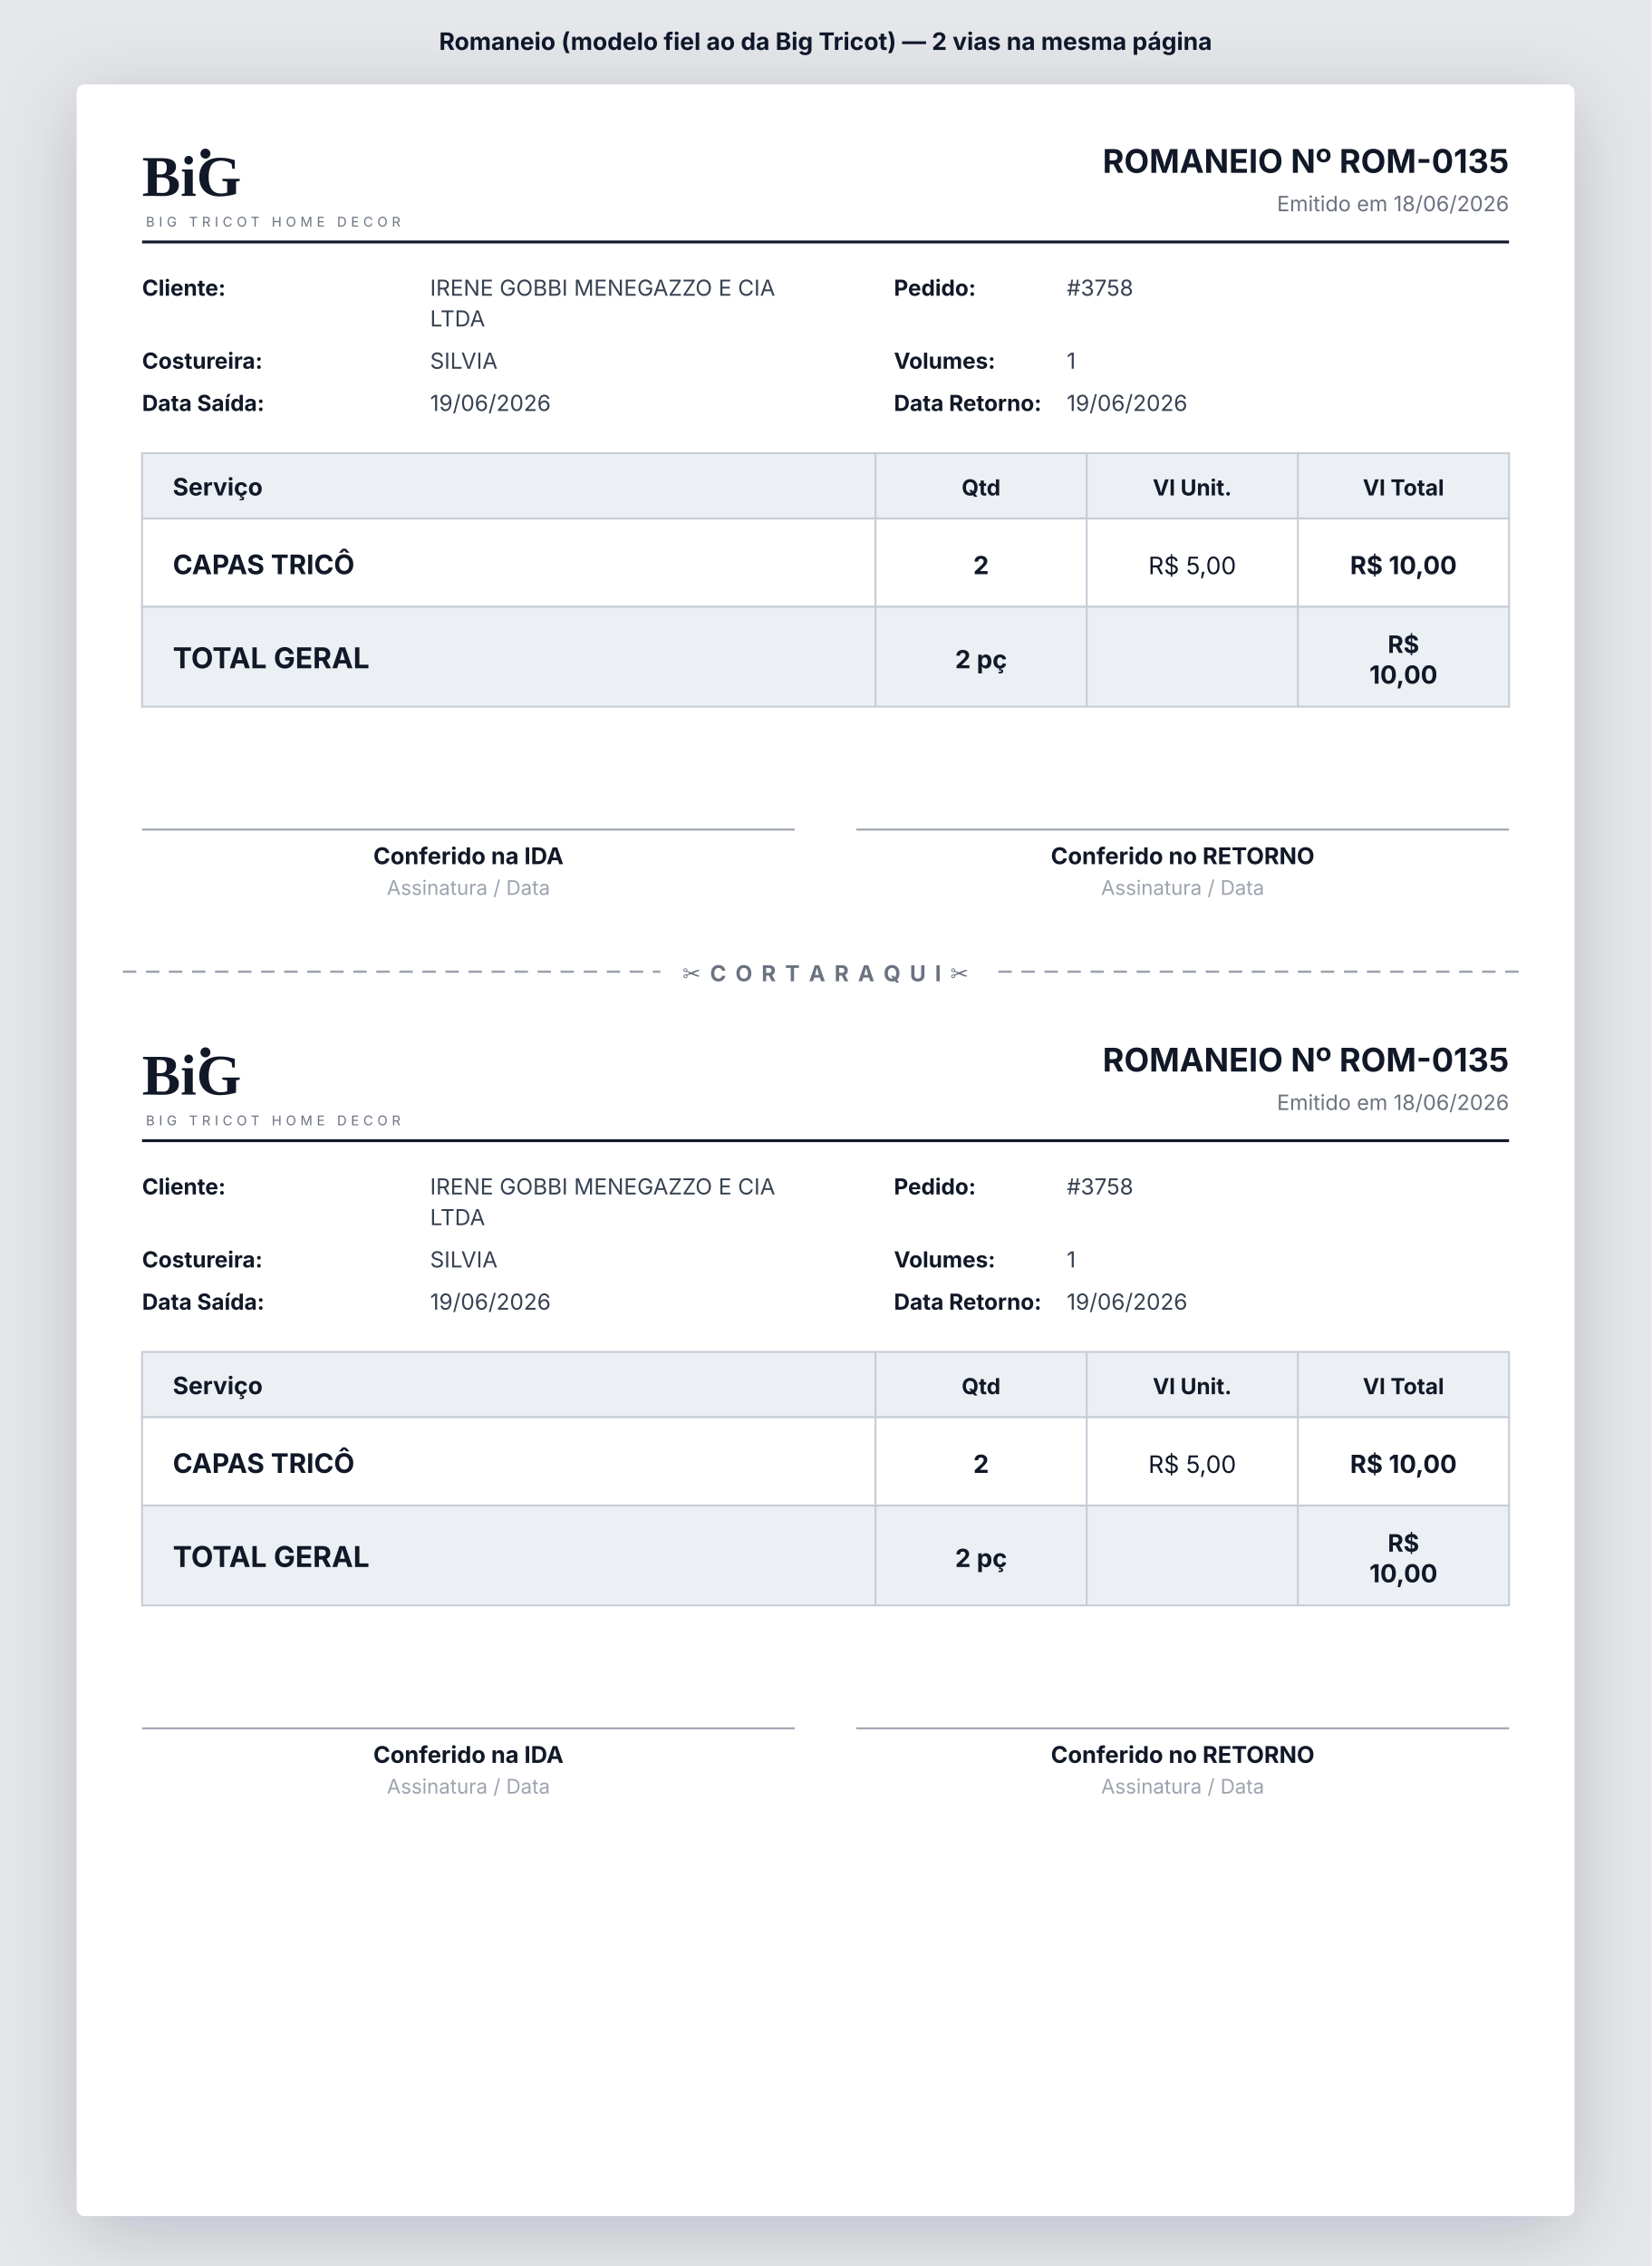
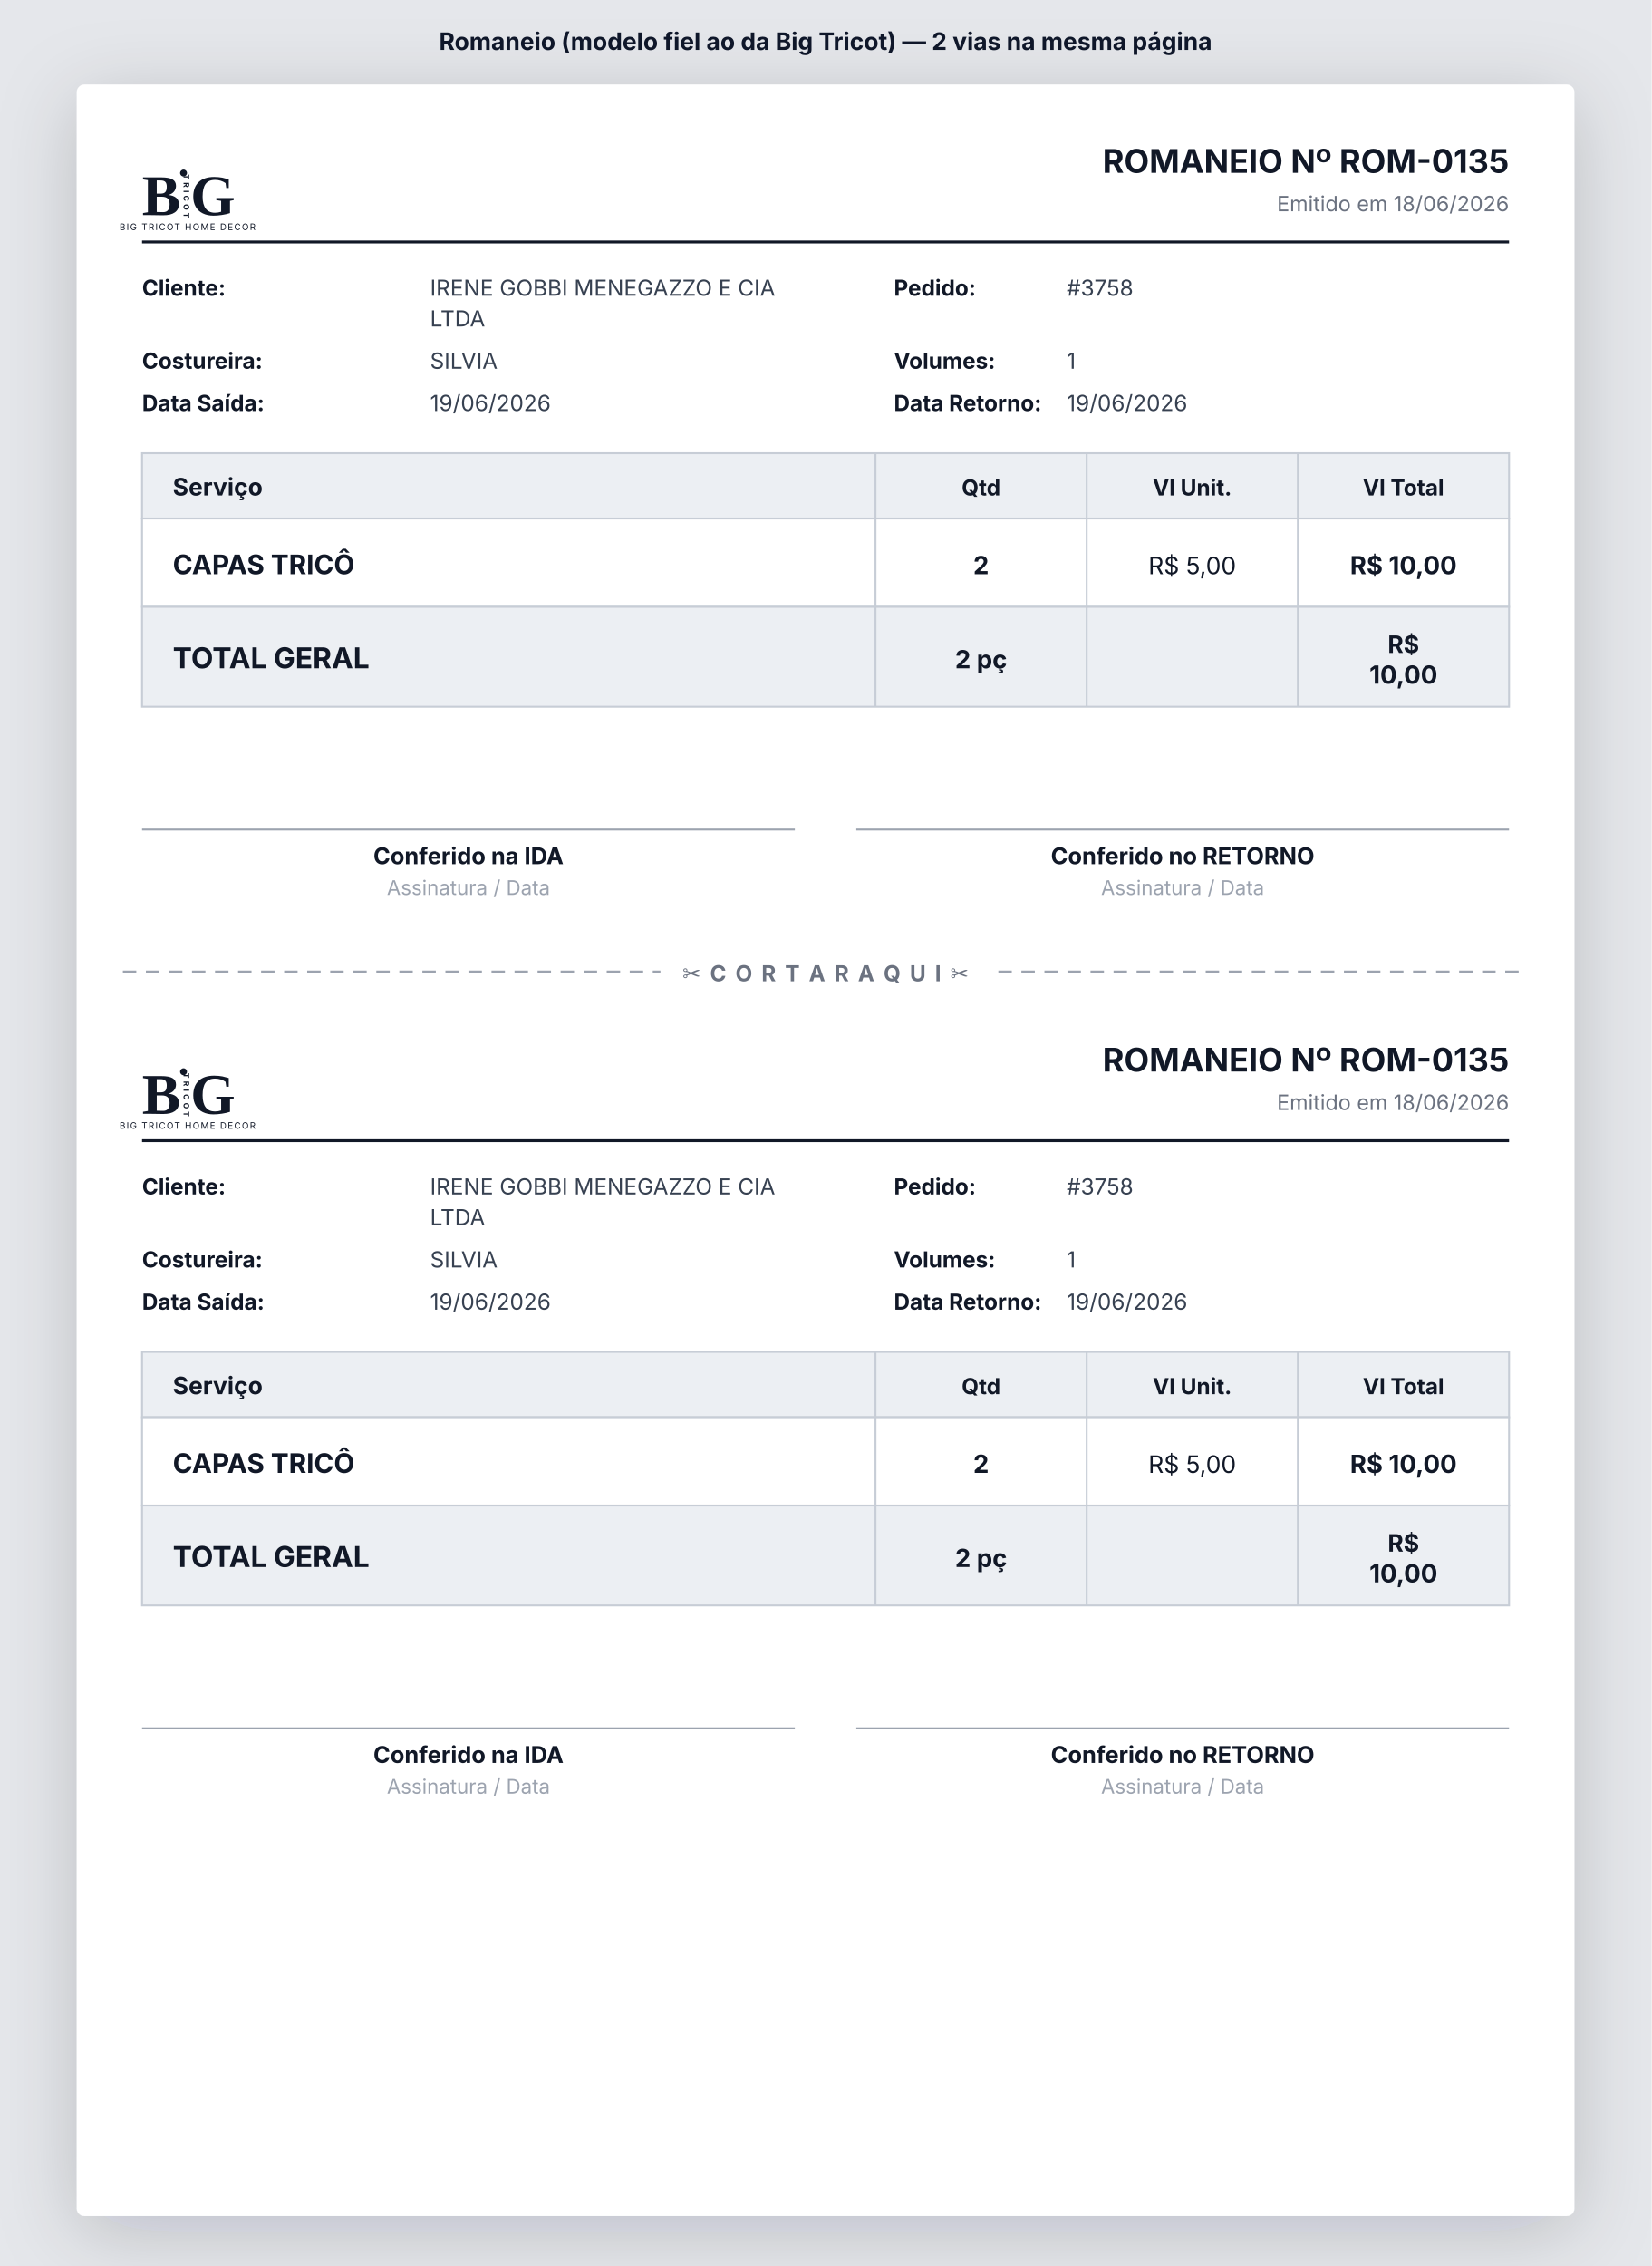
<svg xmlns="http://www.w3.org/2000/svg" width="860" height="1180" viewBox="0 0 860 1180" font-family="Inter, Segoe UI, Helvetica, Arial, sans-serif">
  <defs>
    <filter id="paper" x="-12%" y="-5%" width="124%" height="110%">
      <feDropShadow dx="0" dy="8" stdDeviation="20" flood-color="#0f172a" flood-opacity="0.18" />
    </filter>
  </defs>
  <rect x="0" y="0" width="860" height="1180" rx="0" fill="#e5e7eb" />
  <text x="430.0" y="26" font-size="12.5" fill="#0f172a" font-weight="bold" text-anchor="middle">Romaneio (modelo fiel ao da Big Tricot) — 2 vias na mesma página</text>
  <rect x="40" y="44" width="780" height="1110" rx="4" fill="#ffffff" filter="url(#paper)" />
-   <text x="74" y="102" font-size="30" fill="#111827" font-weight="bold" text-anchor="start" font-family="Georgia, 'Times New Roman', serif">BiG</text>
-   <circle cx="107" cy="80" r="2.6" fill="#111827" />
-   <text x="76" y="118" font-size="7" fill="#6b7280" font-weight="normal" text-anchor="start" letter-spacing="2.2">BIG TRICOT HOME DECOR</text>
+   <text x="74.0" y="112.0" font-size="30" fill="#111827" font-weight="bold" text-anchor="start" font-family="Georgia, 'Times New Roman', 'Playfair Display', serif">B</text>
+   <text x="99.2" y="112.0" font-size="30" fill="#111827" font-weight="bold" text-anchor="start" font-family="Georgia, 'Times New Roman', 'Playfair Display', serif">G</text>
+   <text x="95.6" y="102.1" font-size="4.05" fill="#111827" font-weight="bold" text-anchor="middle" font-family="Inter, 'Segoe UI', Helvetica, Arial, sans-serif" letter-spacing="1.5" transform="rotate(90 95.6 102.1)">TRICOT</text>
+   <circle cx="95.6" cy="90.1" r="1.8" fill="#111827" />
+   <text x="97.7" y="119.8" font-size="4.65" fill="#111827" font-weight="normal" text-anchor="middle" font-family="Inter, 'Segoe UI', Helvetica, Arial, sans-serif" letter-spacing="0.6">BIG TRICOT HOME DECOR</text>
  <text x="786" y="90" font-size="17" fill="#111827" font-weight="bold" text-anchor="end">ROMANEIO Nº ROM-0135</text>
  <text x="786" y="110" font-size="11" fill="#6b7280" font-weight="normal" text-anchor="end">Emitido em 18/06/2026</text>
  <line x1="74" y1="126" x2="786" y2="126" stroke="#111827" stroke-width="1.5" />
  <text x="74" y="154" font-size="11.5" fill="#111827" font-weight="bold" text-anchor="start">Cliente:</text>
  <text x="224" y="154" font-size="11.5" fill="#374151" font-weight="normal" text-anchor="start">IRENE GOBBI MENEGAZZO E CIA</text>
  <text x="224" y="170" font-size="11.5" fill="#374151" font-weight="normal" text-anchor="start">LTDA</text>
  <text x="465.6" y="154" font-size="11.5" fill="#111827" font-weight="bold" text-anchor="start">Pedido:</text>
  <text x="555.6" y="154" font-size="11.5" fill="#374151" font-weight="normal" text-anchor="start">#3758</text>
  <text x="74" y="192" font-size="11.5" fill="#111827" font-weight="bold" text-anchor="start">Costureira:</text>
  <text x="224" y="192" font-size="11.5" fill="#374151" font-weight="normal" text-anchor="start">SILVIA</text>
  <text x="465.6" y="192" font-size="11.5" fill="#111827" font-weight="bold" text-anchor="start">Volumes:</text>
  <text x="555.6" y="192" font-size="11.5" fill="#374151" font-weight="normal" text-anchor="start">1</text>
  <text x="74" y="214" font-size="11.5" fill="#111827" font-weight="bold" text-anchor="start">Data Saída:</text>
  <text x="224" y="214" font-size="11.5" fill="#374151" font-weight="normal" text-anchor="start">19/06/2026</text>
  <text x="465.6" y="214" font-size="11.5" fill="#111827" font-weight="bold" text-anchor="start">Data Retorno:</text>
  <text x="555.6" y="214" font-size="11.5" fill="#374151" font-weight="normal" text-anchor="start">19/06/2026</text>
  <rect x="74" y="236" width="712" height="34" rx="0" fill="#eceff3" stroke="#c7cdd6" stroke-width="1" />
  <line x1="456" y1="236" x2="456" y2="236" stroke="#c7cdd6" stroke-width="1" />
  <text x="90" y="258" font-size="12.5" fill="#111827" font-weight="bold" text-anchor="start">Serviço</text>
  <text x="511" y="258" font-size="11.5" fill="#111827" font-weight="bold" text-anchor="middle">Qtd</text>
  <text x="621" y="258" font-size="11.5" fill="#111827" font-weight="bold" text-anchor="middle">Vl Unit.</text>
  <text x="731" y="258" font-size="11.5" fill="#111827" font-weight="bold" text-anchor="middle">Vl Total</text>
  <line x1="456" y1="236" x2="456" y2="270" stroke="#c7cdd6" stroke-width="1" />
  <line x1="566" y1="236" x2="566" y2="270" stroke="#c7cdd6" stroke-width="1" />
  <line x1="676" y1="236" x2="676" y2="270" stroke="#c7cdd6" stroke-width="1" />
  <rect x="74" y="270" width="712" height="46" rx="0" fill="#ffffff" stroke="#c7cdd6" stroke-width="1" />
  <line x1="456" y1="270" x2="456" y2="316" stroke="#c7cdd6" stroke-width="1" />
  <line x1="566" y1="270" x2="566" y2="316" stroke="#c7cdd6" stroke-width="1" />
  <line x1="676" y1="270" x2="676" y2="316" stroke="#c7cdd6" stroke-width="1" />
  <text x="90" y="299" font-size="14" fill="#111827" font-weight="bold" text-anchor="start">CAPAS TRICÔ</text>
  <text x="511" y="299" font-size="13" fill="#111827" font-weight="bold" text-anchor="middle">2</text>
  <text x="621" y="299" font-size="12.5" fill="#111827" font-weight="normal" text-anchor="middle">R$ 5,00</text>
  <text x="731" y="299" font-size="13" fill="#111827" font-weight="bold" text-anchor="middle">R$ 10,00</text>
  <rect x="74" y="316" width="712" height="52" rx="0" fill="#eceff3" stroke="#c7cdd6" stroke-width="1" />
  <line x1="456" y1="316" x2="456" y2="368" stroke="#c7cdd6" stroke-width="1" />
  <line x1="566" y1="316" x2="566" y2="368" stroke="#c7cdd6" stroke-width="1" />
  <line x1="676" y1="316" x2="676" y2="368" stroke="#c7cdd6" stroke-width="1" />
  <text x="90" y="348" font-size="15" fill="#111827" font-weight="bold" text-anchor="start">TOTAL GERAL</text>
  <text x="511" y="348" font-size="13" fill="#111827" font-weight="bold" text-anchor="middle">2 pç</text>
  <text x="731" y="340" font-size="12.5" fill="#111827" font-weight="bold" text-anchor="middle">R$</text>
  <text x="731" y="356" font-size="13" fill="#111827" font-weight="bold" text-anchor="middle">10,00</text>
  <line x1="74" y1="432" x2="414.0" y2="432" stroke="#9ca3af" stroke-width="1" />
  <text x="244.0" y="450" font-size="12" fill="#111827" font-weight="bold" text-anchor="middle">Conferido na IDA</text>
  <text x="244.0" y="466" font-size="10.5" fill="#9ca3af" font-weight="normal" text-anchor="middle">Assinatura / Data</text>
  <line x1="446.0" y1="432" x2="786" y2="432" stroke="#9ca3af" stroke-width="1" />
  <text x="616.0" y="450" font-size="12" fill="#111827" font-weight="bold" text-anchor="middle">Conferido no RETORNO</text>
  <text x="616.0" y="466" font-size="10.5" fill="#9ca3af" font-weight="normal" text-anchor="middle">Assinatura / Data</text>
  <line x1="64" y1="506" x2="796" y2="506" stroke="#9ca3af" stroke-width="1.2" stroke-dasharray="7 5" />
  <rect x="344.0" y="495" width="172" height="22" rx="0" fill="#ffffff" />
  <text x="430.0" y="511" font-size="11.5" fill="#6b7280" font-weight="bold" text-anchor="middle" letter-spacing="1">✂  C O R T A R   A Q U I  ✂</text>
-   <text x="74" y="570" font-size="30" fill="#111827" font-weight="bold" text-anchor="start" font-family="Georgia, 'Times New Roman', serif">BiG</text>
-   <circle cx="107" cy="548" r="2.6" fill="#111827" />
-   <text x="76" y="586" font-size="7" fill="#6b7280" font-weight="normal" text-anchor="start" letter-spacing="2.2">BIG TRICOT HOME DECOR</text>
+   <text x="74.0" y="580.0" font-size="30" fill="#111827" font-weight="bold" text-anchor="start" font-family="Georgia, 'Times New Roman', 'Playfair Display', serif">B</text>
+   <text x="99.2" y="580.0" font-size="30" fill="#111827" font-weight="bold" text-anchor="start" font-family="Georgia, 'Times New Roman', 'Playfair Display', serif">G</text>
+   <text x="95.6" y="570.1" font-size="4.05" fill="#111827" font-weight="bold" text-anchor="middle" font-family="Inter, 'Segoe UI', Helvetica, Arial, sans-serif" letter-spacing="1.5" transform="rotate(90 95.6 570.1)">TRICOT</text>
+   <circle cx="95.6" cy="558.1" r="1.8" fill="#111827" />
+   <text x="97.7" y="587.8" font-size="4.65" fill="#111827" font-weight="normal" text-anchor="middle" font-family="Inter, 'Segoe UI', Helvetica, Arial, sans-serif" letter-spacing="0.6">BIG TRICOT HOME DECOR</text>
  <text x="786" y="558" font-size="17" fill="#111827" font-weight="bold" text-anchor="end">ROMANEIO Nº ROM-0135</text>
  <text x="786" y="578" font-size="11" fill="#6b7280" font-weight="normal" text-anchor="end">Emitido em 18/06/2026</text>
  <line x1="74" y1="594" x2="786" y2="594" stroke="#111827" stroke-width="1.5" />
  <text x="74" y="622" font-size="11.5" fill="#111827" font-weight="bold" text-anchor="start">Cliente:</text>
  <text x="224" y="622" font-size="11.5" fill="#374151" font-weight="normal" text-anchor="start">IRENE GOBBI MENEGAZZO E CIA</text>
  <text x="224" y="638" font-size="11.5" fill="#374151" font-weight="normal" text-anchor="start">LTDA</text>
  <text x="465.6" y="622" font-size="11.5" fill="#111827" font-weight="bold" text-anchor="start">Pedido:</text>
  <text x="555.6" y="622" font-size="11.5" fill="#374151" font-weight="normal" text-anchor="start">#3758</text>
  <text x="74" y="660" font-size="11.5" fill="#111827" font-weight="bold" text-anchor="start">Costureira:</text>
  <text x="224" y="660" font-size="11.5" fill="#374151" font-weight="normal" text-anchor="start">SILVIA</text>
  <text x="465.6" y="660" font-size="11.5" fill="#111827" font-weight="bold" text-anchor="start">Volumes:</text>
  <text x="555.6" y="660" font-size="11.5" fill="#374151" font-weight="normal" text-anchor="start">1</text>
  <text x="74" y="682" font-size="11.5" fill="#111827" font-weight="bold" text-anchor="start">Data Saída:</text>
  <text x="224" y="682" font-size="11.5" fill="#374151" font-weight="normal" text-anchor="start">19/06/2026</text>
  <text x="465.6" y="682" font-size="11.5" fill="#111827" font-weight="bold" text-anchor="start">Data Retorno:</text>
  <text x="555.6" y="682" font-size="11.5" fill="#374151" font-weight="normal" text-anchor="start">19/06/2026</text>
  <rect x="74" y="704" width="712" height="34" rx="0" fill="#eceff3" stroke="#c7cdd6" stroke-width="1" />
  <line x1="456" y1="704" x2="456" y2="704" stroke="#c7cdd6" stroke-width="1" />
  <text x="90" y="726" font-size="12.5" fill="#111827" font-weight="bold" text-anchor="start">Serviço</text>
  <text x="511" y="726" font-size="11.5" fill="#111827" font-weight="bold" text-anchor="middle">Qtd</text>
  <text x="621" y="726" font-size="11.5" fill="#111827" font-weight="bold" text-anchor="middle">Vl Unit.</text>
  <text x="731" y="726" font-size="11.5" fill="#111827" font-weight="bold" text-anchor="middle">Vl Total</text>
  <line x1="456" y1="704" x2="456" y2="738" stroke="#c7cdd6" stroke-width="1" />
  <line x1="566" y1="704" x2="566" y2="738" stroke="#c7cdd6" stroke-width="1" />
  <line x1="676" y1="704" x2="676" y2="738" stroke="#c7cdd6" stroke-width="1" />
  <rect x="74" y="738" width="712" height="46" rx="0" fill="#ffffff" stroke="#c7cdd6" stroke-width="1" />
  <line x1="456" y1="738" x2="456" y2="784" stroke="#c7cdd6" stroke-width="1" />
  <line x1="566" y1="738" x2="566" y2="784" stroke="#c7cdd6" stroke-width="1" />
  <line x1="676" y1="738" x2="676" y2="784" stroke="#c7cdd6" stroke-width="1" />
  <text x="90" y="767" font-size="14" fill="#111827" font-weight="bold" text-anchor="start">CAPAS TRICÔ</text>
  <text x="511" y="767" font-size="13" fill="#111827" font-weight="bold" text-anchor="middle">2</text>
  <text x="621" y="767" font-size="12.5" fill="#111827" font-weight="normal" text-anchor="middle">R$ 5,00</text>
  <text x="731" y="767" font-size="13" fill="#111827" font-weight="bold" text-anchor="middle">R$ 10,00</text>
  <rect x="74" y="784" width="712" height="52" rx="0" fill="#eceff3" stroke="#c7cdd6" stroke-width="1" />
  <line x1="456" y1="784" x2="456" y2="836" stroke="#c7cdd6" stroke-width="1" />
  <line x1="566" y1="784" x2="566" y2="836" stroke="#c7cdd6" stroke-width="1" />
  <line x1="676" y1="784" x2="676" y2="836" stroke="#c7cdd6" stroke-width="1" />
  <text x="90" y="816" font-size="15" fill="#111827" font-weight="bold" text-anchor="start">TOTAL GERAL</text>
  <text x="511" y="816" font-size="13" fill="#111827" font-weight="bold" text-anchor="middle">2 pç</text>
  <text x="731" y="808" font-size="12.5" fill="#111827" font-weight="bold" text-anchor="middle">R$</text>
  <text x="731" y="824" font-size="13" fill="#111827" font-weight="bold" text-anchor="middle">10,00</text>
  <line x1="74" y1="900" x2="414.0" y2="900" stroke="#9ca3af" stroke-width="1" />
  <text x="244.0" y="918" font-size="12" fill="#111827" font-weight="bold" text-anchor="middle">Conferido na IDA</text>
  <text x="244.0" y="934" font-size="10.5" fill="#9ca3af" font-weight="normal" text-anchor="middle">Assinatura / Data</text>
  <line x1="446.0" y1="900" x2="786" y2="900" stroke="#9ca3af" stroke-width="1" />
  <text x="616.0" y="918" font-size="12" fill="#111827" font-weight="bold" text-anchor="middle">Conferido no RETORNO</text>
  <text x="616.0" y="934" font-size="10.5" fill="#9ca3af" font-weight="normal" text-anchor="middle">Assinatura / Data</text>
</svg>
